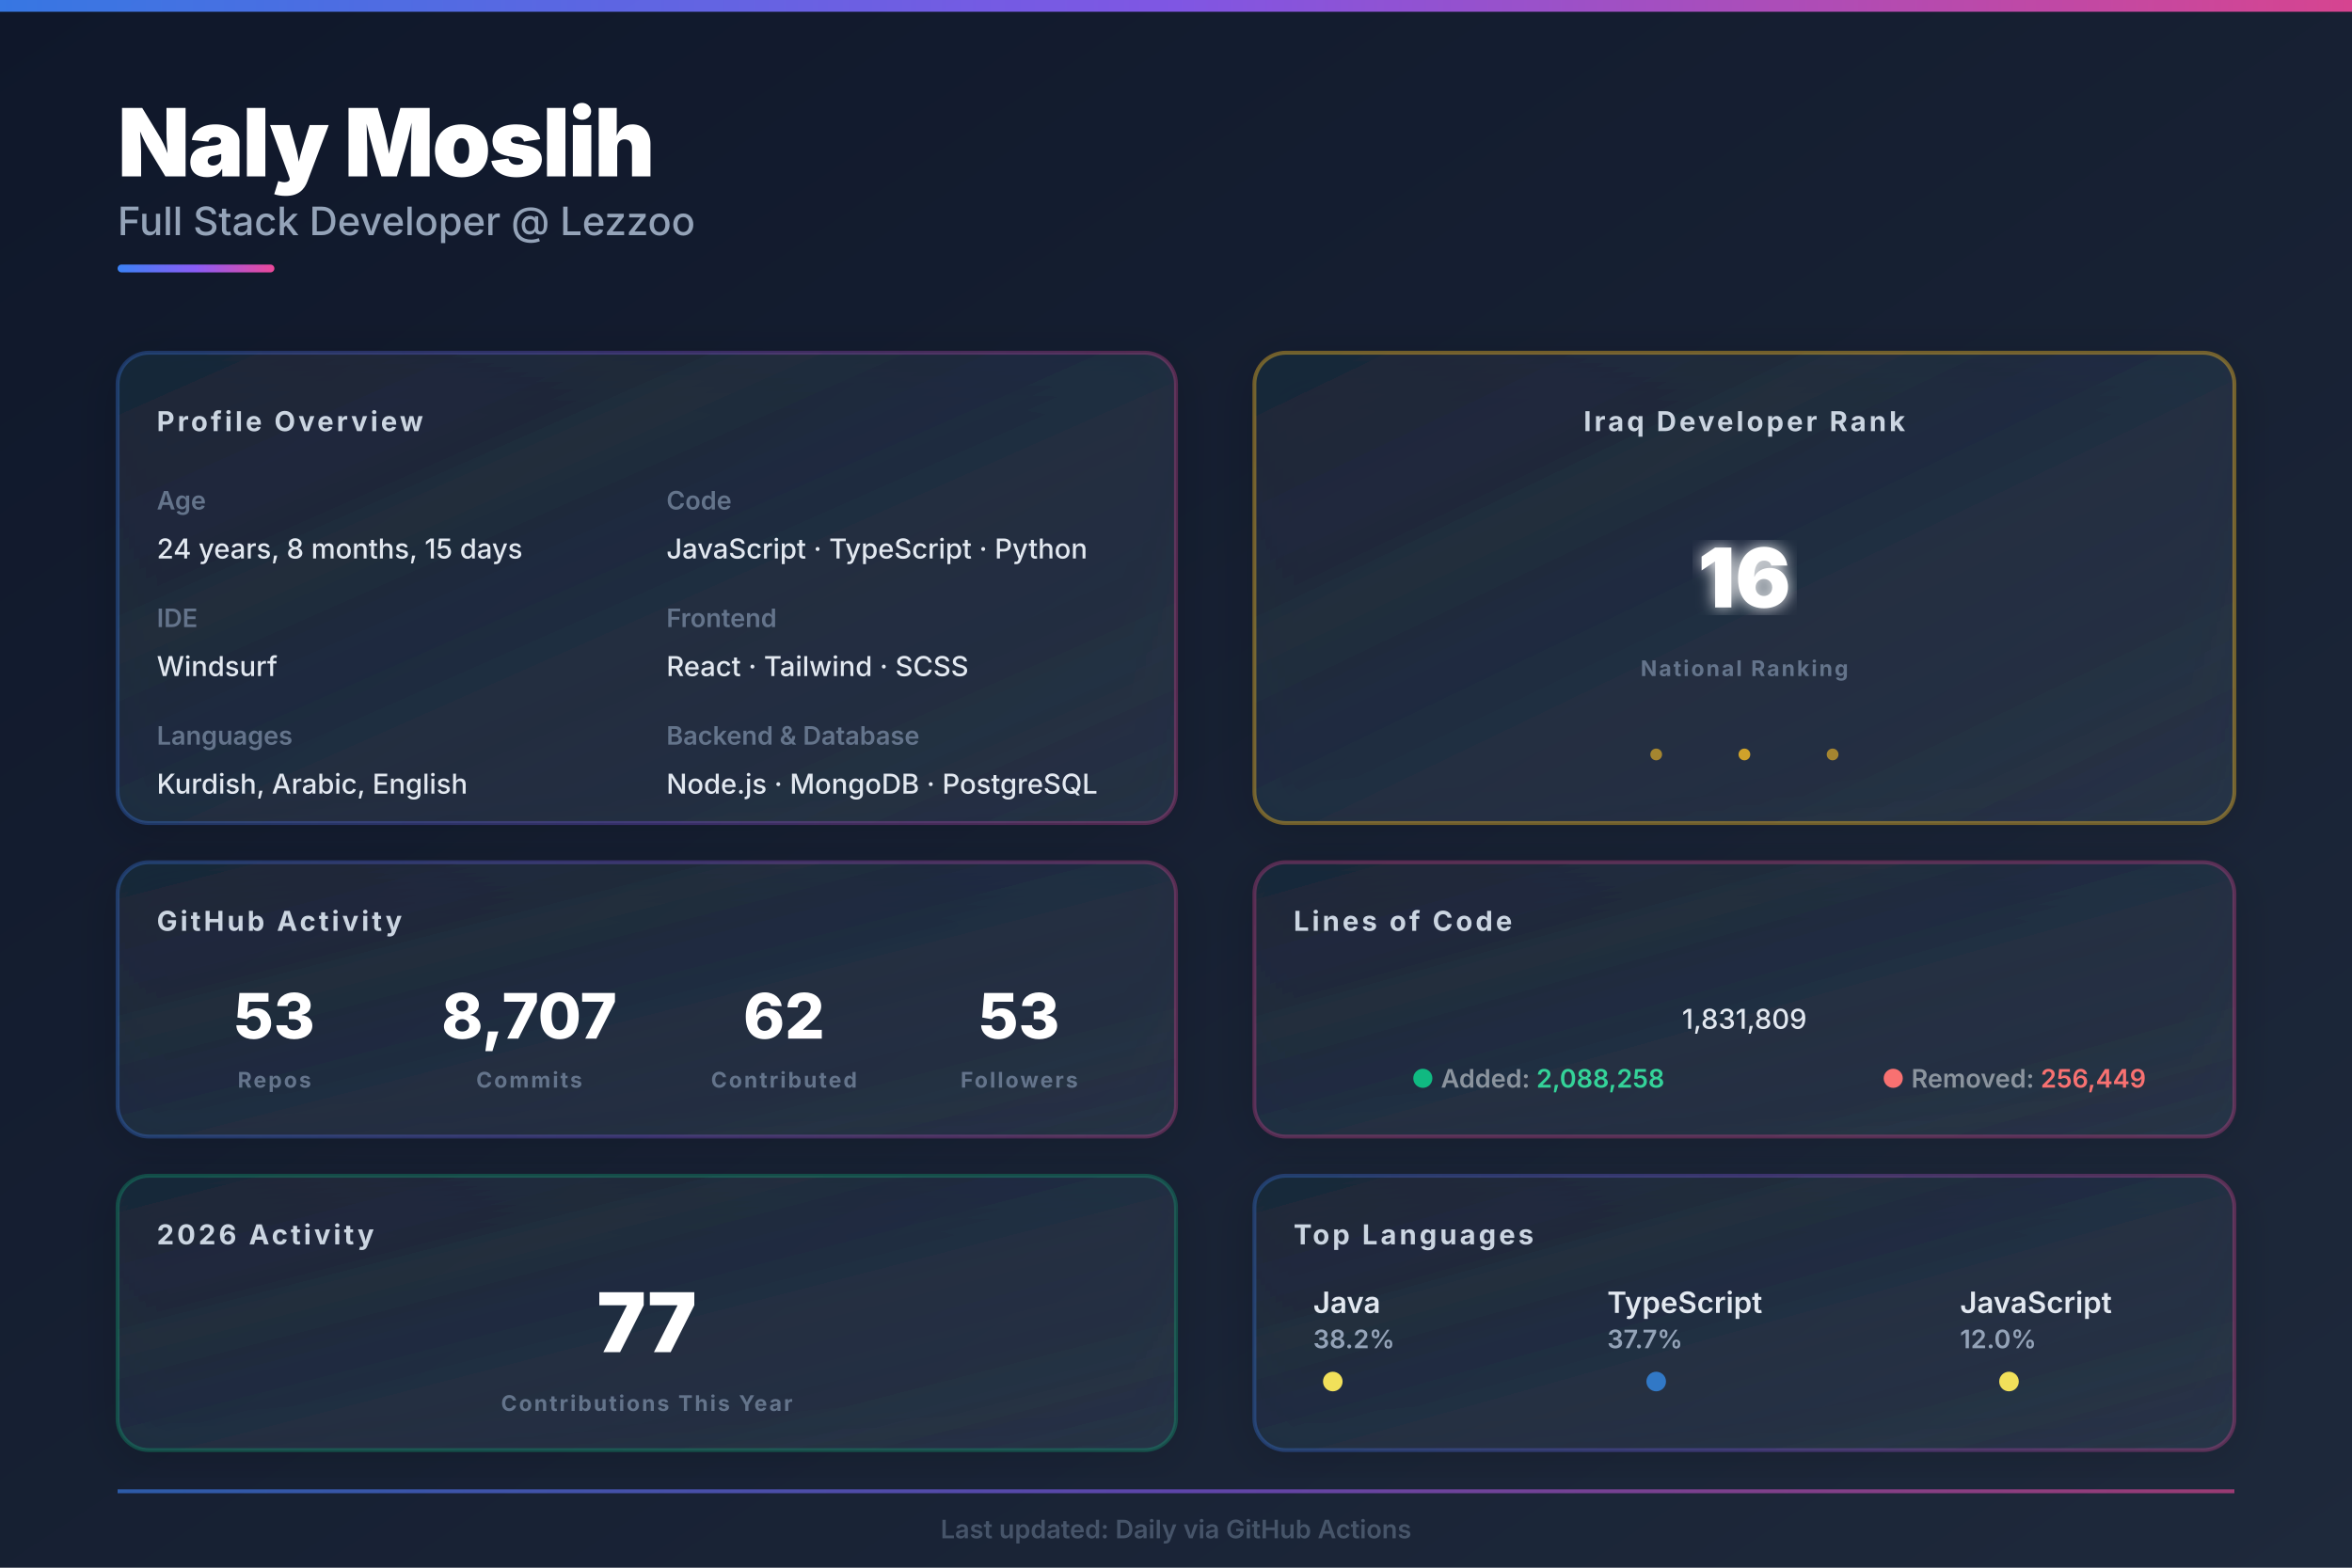
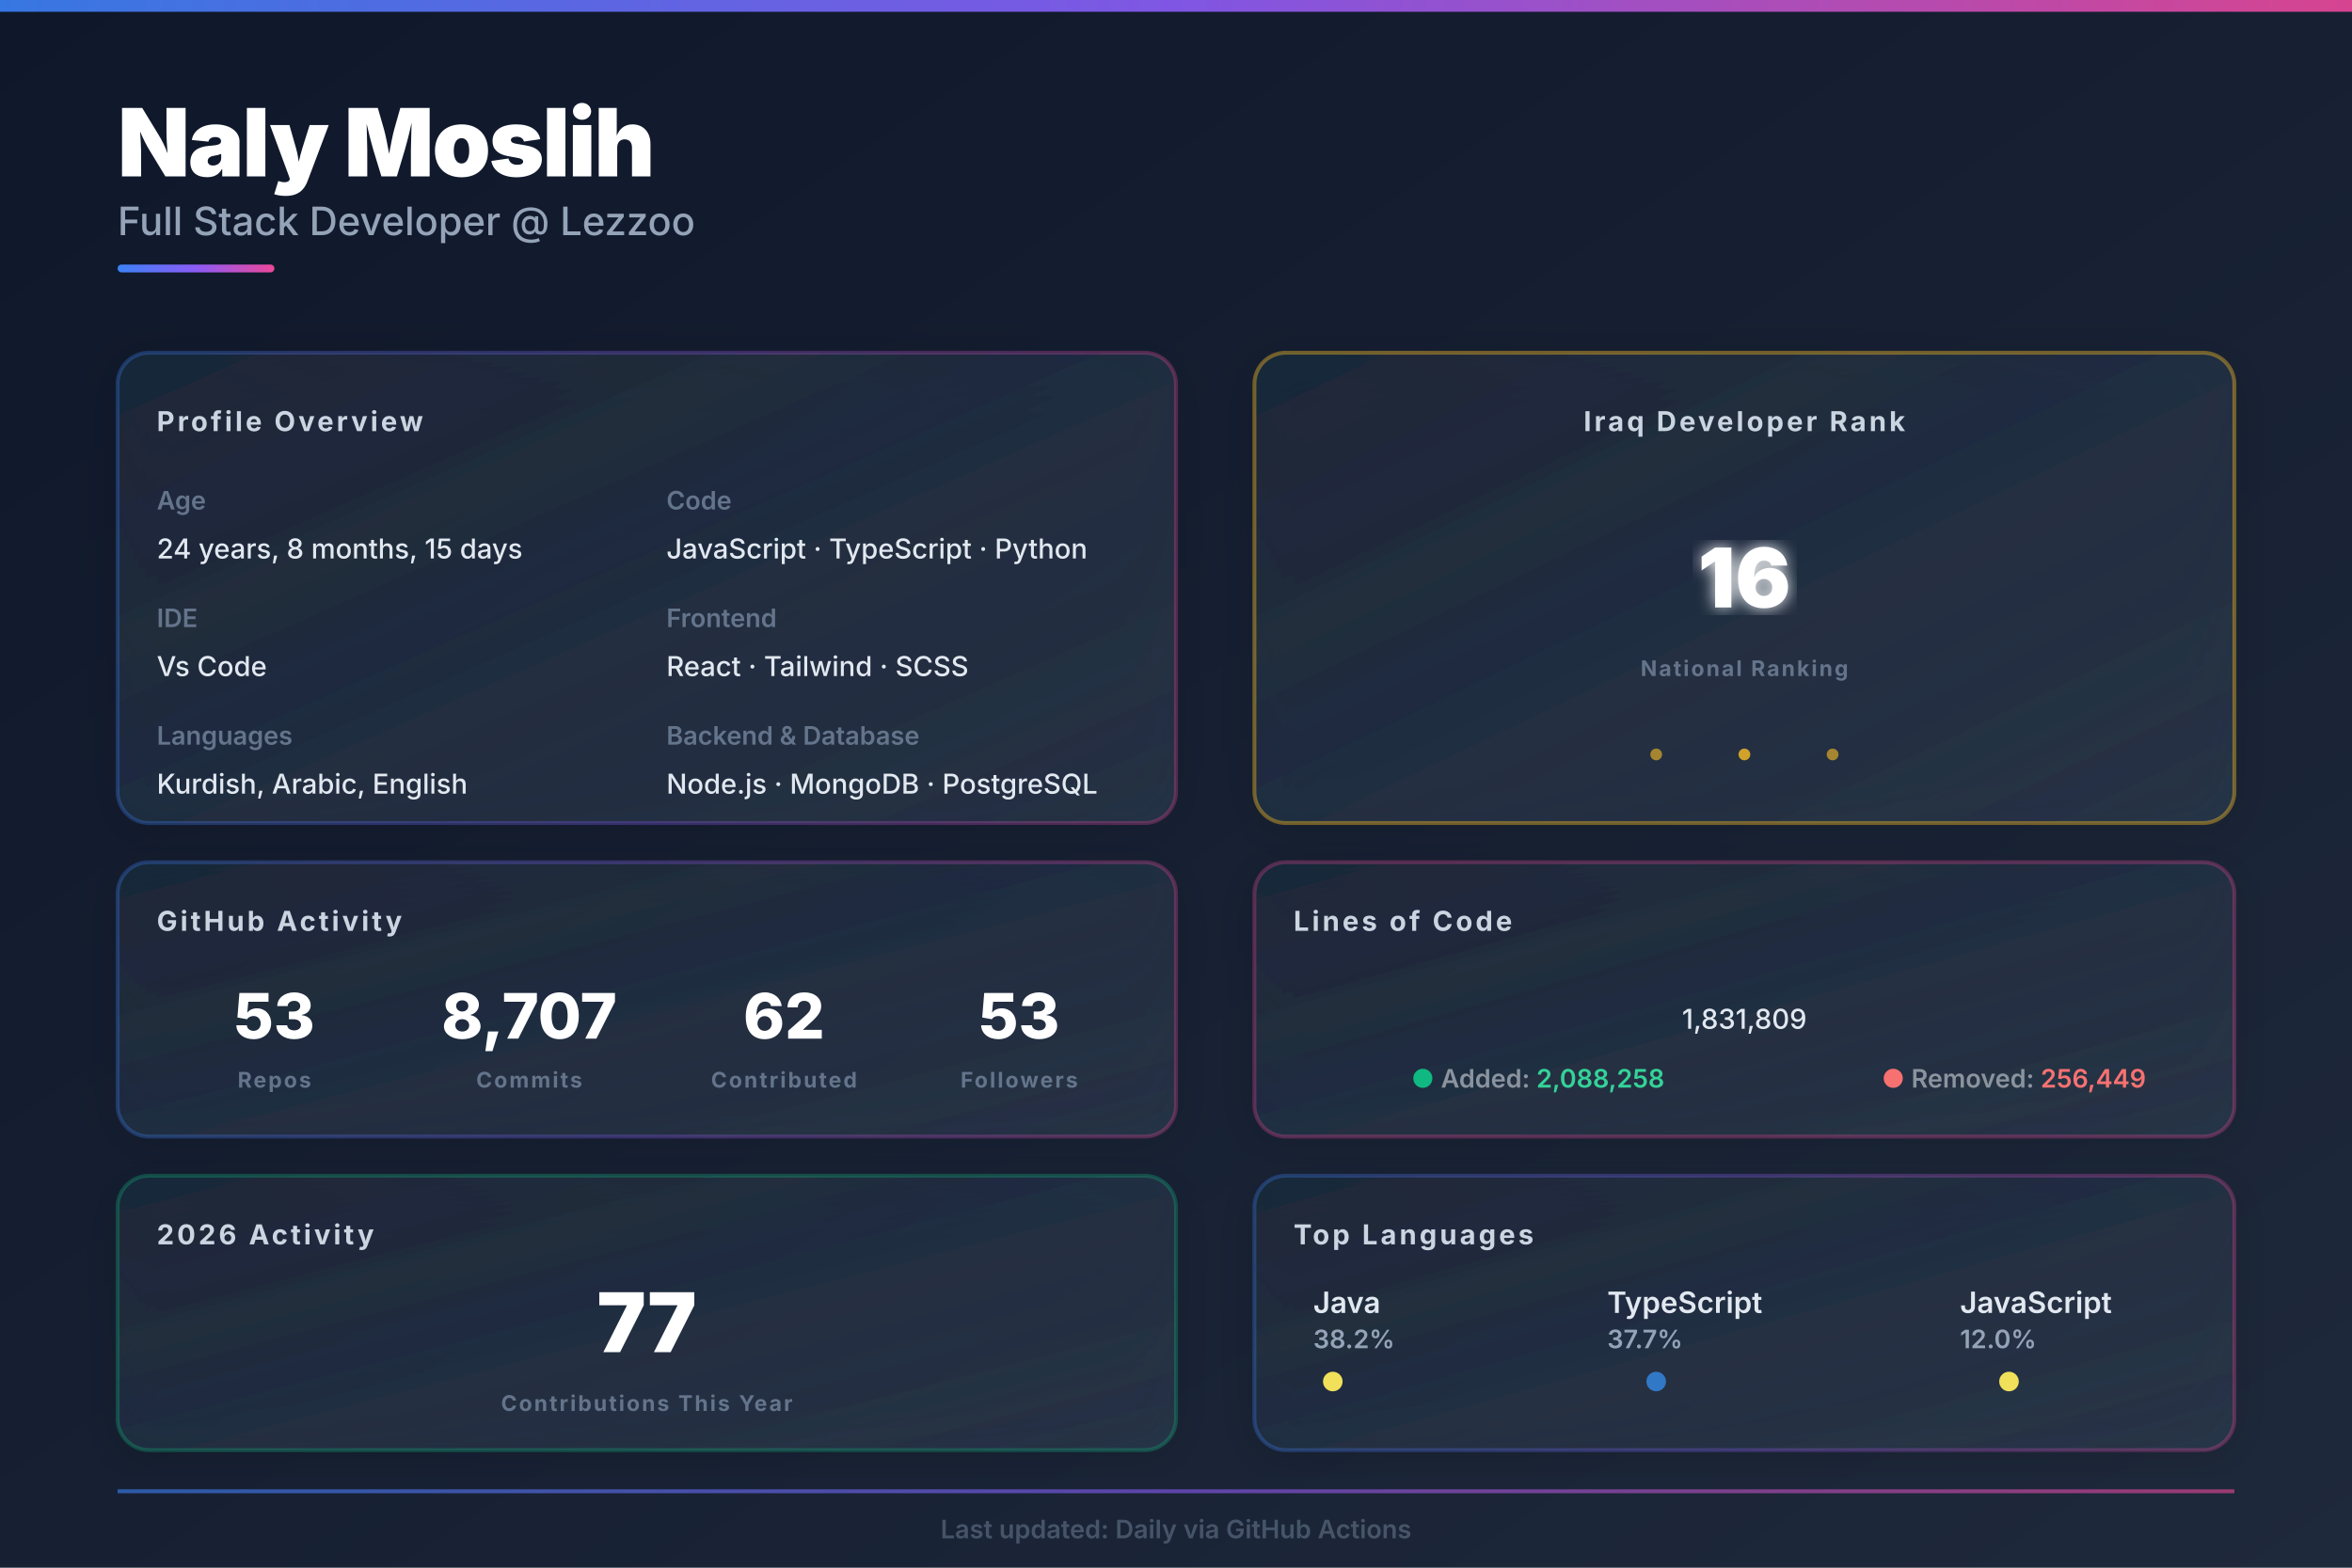
<svg xmlns="http://www.w3.org/2000/svg" width="1200px" height="800px" viewBox="0 0 1200 800">
  <defs>
    <linearGradient id="bgGrad" x1="0%" y1="0%" x2="100%" y2="100%">
      <stop offset="0%" style="stop-color:#0f172a;stop-opacity:1" />
      <stop offset="100%" style="stop-color:#1e293b;stop-opacity:1" />
    </linearGradient>
    <linearGradient id="heroGrad" x1="0%" y1="0%" x2="100%" y2="0%">
      <stop offset="0%" style="stop-color:#3b82f6;stop-opacity:1" />
      <stop offset="50%" style="stop-color:#8b5cf6;stop-opacity:1" />
      <stop offset="100%" style="stop-color:#ec4899;stop-opacity:1" />
    </linearGradient>
    <linearGradient id="cardGrad1" x1="0%" y1="0%" x2="100%" y2="100%">
      <stop offset="0%" style="stop-color:#1e293b;stop-opacity:0.8" />
      <stop offset="100%" style="stop-color:#334155;stop-opacity:0.5" />
    </linearGradient>
    <filter id="glow">
      <feGaussianBlur stdDeviation="4" result="coloredBlur" />
      <feMerge>
        <feMergeNode in="coloredBlur" />
        <feMergeNode in="SourceGraphic" />
      </feMerge>
    </filter>
    <filter id="shadow">
      <feDropShadow dx="0" dy="4" stdDeviation="12" flood-opacity="0.25" flood-color="#000000" />
    </filter>
    <style>
    .hero-title { fill: #ffffff; font-family: 'Inter', system-ui, sans-serif; font-size: 48px; font-weight: 900; letter-spacing: -1px; }
    .hero-subtitle { fill: #94a3b8; font-family: 'Inter', system-ui, sans-serif; font-size: 20px; font-weight: 500; }
    .section-title { fill: #cbd5e1; font-family: 'Inter', system-ui, sans-serif; font-size: 14px; font-weight: 700; text-transform: uppercase; letter-spacing: 1.5px; }
    .label { fill: #64748b; font-family: 'Inter', system-ui, sans-serif; font-size: 13px; font-weight: 600; }
    .value { fill: #e2e8f0; font-family: 'Inter', system-ui, sans-serif; font-size: 14px; font-weight: 500; }
    .stat-huge { fill: #ffffff; font-family: 'Inter', system-ui, sans-serif; font-size: 42px; font-weight: 900; }
    .stat-big { fill: #ffffff; font-family: 'Inter', system-ui, sans-serif; font-size: 32px; font-weight: 800; }
    .stat-label { fill: #64748b; font-family: 'Inter', system-ui, sans-serif; font-size: 11px; font-weight: 700; text-transform: uppercase; letter-spacing: 1px; }
    .lang-name { fill: #e2e8f0; font-family: 'Inter', system-ui, sans-serif; font-size: 15px; font-weight: 600; }
    .lang-pct { fill: #94a3b8; font-family: 'Inter', system-ui, sans-serif; font-size: 13px; font-weight: 600; }
  </style>
  </defs>
  <rect width="1200" height="800" fill="url(#bgGrad)" />
  <rect x="0" y="0" width="1200" height="6" fill="url(#heroGrad)" opacity="0.9" />
  <g id="hero">
    <text x="60" y="90" class="hero-title">Naly Moslih</text>
    <text x="60" y="120" class="hero-subtitle">Full Stack Developer @ Lezzoo</text>
    <rect x="60" y="135" width="80" height="4" fill="url(#heroGrad)" rx="2" />
  </g>
  <g id="main-grid">
    <g id="left-column">
      <g id="profile-info">
        <rect x="60" y="180" width="540" height="240" fill="url(#cardGrad1)" rx="16" filter="url(#shadow)" />
        <rect x="60" y="180" width="540" height="240" fill="none" stroke="url(#heroGrad)" stroke-width="2" rx="16" opacity="0.3" />
        <text x="80" y="220" class="section-title">Profile Overview</text>
        <text x="80" y="260" class="label">Age</text>
        <text x="80" y="285" class="value" id="age_data">24 years, 8 months, 15 days</text>
        <text x="80" y="320" class="label">IDE</text>
-         <text x="80" y="345" class="value">Windsurf</text>
+         <text x="80" y="345" class="value">Vs Code</text>
        <text x="80" y="380" class="label">Languages</text>
        <text x="80" y="405" class="value">Kurdish, Arabic, English</text>
        <text x="340" y="260" class="label">Code</text>
        <text x="340" y="285" class="value">JavaScript · TypeScript · Python</text>
        <text x="340" y="320" class="label">Frontend</text>
        <text x="340" y="345" class="value">React · Tailwind · SCSS</text>
        <text x="340" y="380" class="label">Backend &amp; Database</text>
        <text x="340" y="405" class="value">Node.js · MongoDB · PostgreSQL</text>
      </g>
      <g id="github-stats">
        <rect x="60" y="440" width="540" height="140" fill="url(#cardGrad1)" rx="16" filter="url(#shadow)" />
        <rect x="60" y="440" width="540" height="140" fill="none" stroke="url(#heroGrad)" stroke-width="2" rx="16" opacity="0.3" />
        <text x="80" y="475" class="section-title">GitHub Activity</text>
        <g id="stat-repos">
          <text x="140" y="530" text-anchor="middle" class="stat-big" id="repo_data" fill="#3b82f6">53</text>
          <text x="140" y="555" text-anchor="middle" class="stat-label">Repos</text>
        </g>
        <g id="stat-commits">
          <text x="270" y="530" text-anchor="middle" class="stat-big" id="commit_data" fill="#8b5cf6">8,707</text>
          <text x="270" y="555" text-anchor="middle" class="stat-label">Commits</text>
        </g>
        <g id="stat-contrib">
          <text x="400" y="530" text-anchor="middle" class="stat-big" id="contrib_data" fill="#ec4899">62</text>
          <text x="400" y="555" text-anchor="middle" class="stat-label">Contributed</text>
        </g>
        <g id="stat-followers">
          <text x="520" y="530" text-anchor="middle" class="stat-big" id="follower_data" fill="#10b981">53</text>
          <text x="520" y="555" text-anchor="middle" class="stat-label">Followers</text>
        </g>
      </g>
      <g id="this-year">
        <rect x="60" y="600" width="540" height="140" fill="url(#cardGrad1)" rx="16" filter="url(#shadow)" />
        <rect x="60" y="600" width="540" height="140" fill="none" stroke="#10b981" stroke-width="2" rx="16" opacity="0.3" />
        <text x="80" y="635" class="section-title">2026 Activity</text>
        <text x="330" y="690" text-anchor="middle" class="stat-huge" id="year_commits" fill="#10b981" font-size="42px">77</text>
        <text x="330" y="720" text-anchor="middle" class="stat-label">Contributions This Year</text>
      </g>
    </g>
    <g id="right-column">
      <g id="iraq-rank">
        <rect x="640" y="180" width="500" height="240" fill="url(#cardGrad1)" rx="16" filter="url(#shadow)" />
        <rect x="640" y="180" width="500" height="240" fill="none" stroke="#fbbf24" stroke-width="2" rx="16" opacity="0.4" />
        <text x="890" y="220" text-anchor="middle" class="section-title" fill="#fbbf24">Iraq Developer Rank</text>
        <text x="890" y="310" text-anchor="middle" class="stat-huge" id="rank_data" fill="url(#heroGrad)" filter="url(#glow)">16</text>
        <text x="890" y="345" text-anchor="middle" class="stat-label">National Ranking</text>
        <circle cx="845" cy="385" r="3" fill="#fbbf24" opacity="0.6" />
        <circle cx="890" cy="385" r="3" fill="#fbbf24" opacity="0.8" />
        <circle cx="935" cy="385" r="3" fill="#fbbf24" opacity="0.6" />
      </g>
      <g id="loc-card">
        <rect x="640" y="440" width="500" height="140" fill="url(#cardGrad1)" rx="16" filter="url(#shadow)" />
        <rect x="640" y="440" width="500" height="140" fill="none" stroke="#ec4899" stroke-width="2" rx="16" opacity="0.3" />
        <text x="660" y="475" class="section-title">Lines of Code</text>
        <text x="890" y="525" text-anchor="middle" class="value" font-size="28px" font-weight="700" id="loc_data" fill="#ec4899">1,831,809</text>
        <text x="720" y="555" class="label" font-size="11px">
          <tspan fill="#10b981">●</tspan>
          <tspan fill="#8b949e">Added: </tspan>
          <tspan fill="#34d399" font-weight="600" id="loc_add">2,088,258</tspan>
        </text>
        <text x="960" y="555" class="label" font-size="11px">
          <tspan fill="#f87171">●</tspan>
          <tspan fill="#8b949e">Removed: </tspan>
          <tspan fill="#f87171" font-weight="600" id="loc_del">256,449</tspan>
        </text>
      </g>
      <g id="languages">
        <rect x="640" y="600" width="500" height="140" fill="url(#cardGrad1)" rx="16" filter="url(#shadow)" />
        <rect x="640" y="600" width="500" height="140" fill="none" stroke="url(#heroGrad)" stroke-width="2" rx="16" opacity="0.3" />
        <text x="660" y="635" class="section-title">Top Languages</text>
        <g id="lang-row">
          <g transform="translate(670, 670)">
            <text x="0" y="0" class="lang-name" id="lang1_name" font-size="13px">Java</text>
            <text x="0" y="18" class="lang-pct" id="lang1_pct" font-size="12px">38.2%</text>
            <circle cx="10" cy="35" r="5" fill="#f1e05a" />
          </g>
          <g transform="translate(820, 670)">
            <text x="0" y="0" class="lang-name" id="lang2_name" font-size="13px">TypeScript</text>
            <text x="0" y="18" class="lang-pct" id="lang2_pct" font-size="12px">37.7%</text>
            <circle cx="25" cy="35" r="5" fill="#3178c6" />
          </g>
          <g transform="translate(1000, 670)">
            <text x="0" y="0" class="lang-name" id="lang3_name" font-size="13px">JavaScript</text>
            <text x="0" y="18" class="lang-pct" id="lang3_pct" font-size="12px">12.0%</text>
            <circle cx="25" cy="35" r="5" fill="#f1e05a" />
          </g>
        </g>
      </g>
    </g>
  </g>
  <g id="footer-bar" opacity="0.6">
    <rect x="60" y="760" width="1080" height="2" fill="url(#heroGrad)" />
    <text x="600" y="785" text-anchor="middle" class="label" font-size="11px" fill="#64748b">
    Last updated: Daily via GitHub Actions
  </text>
  </g>
</svg>
